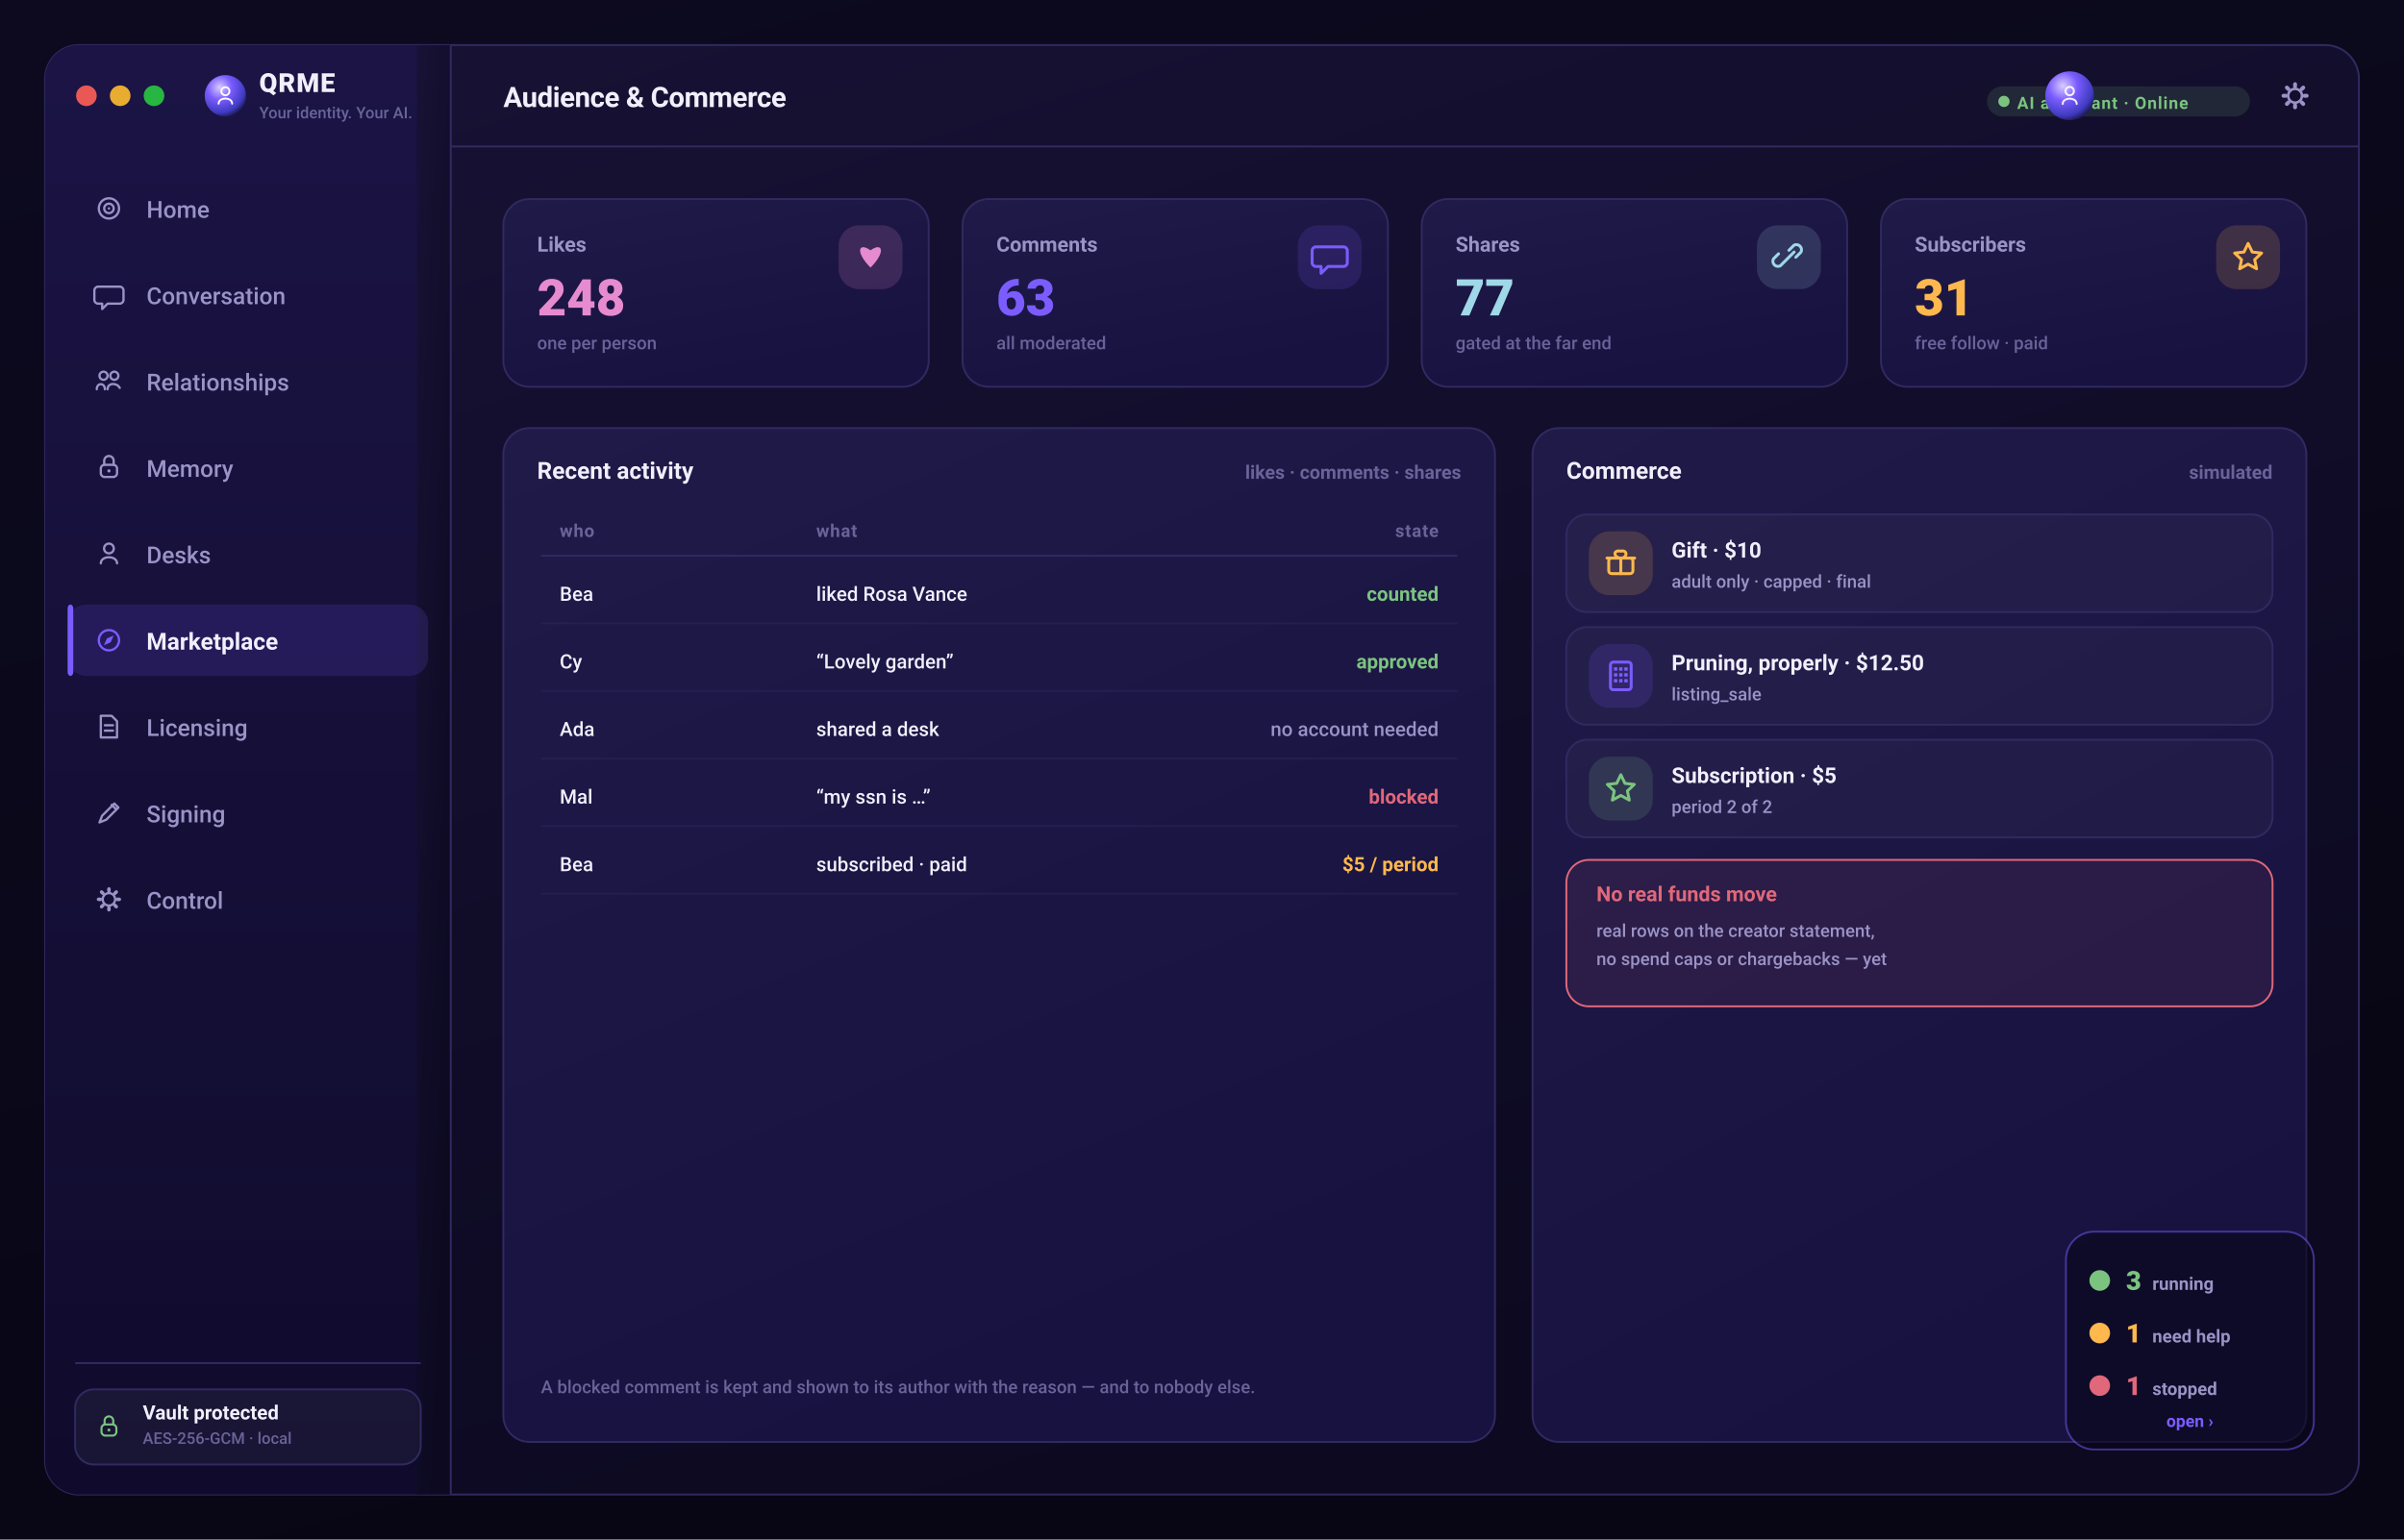
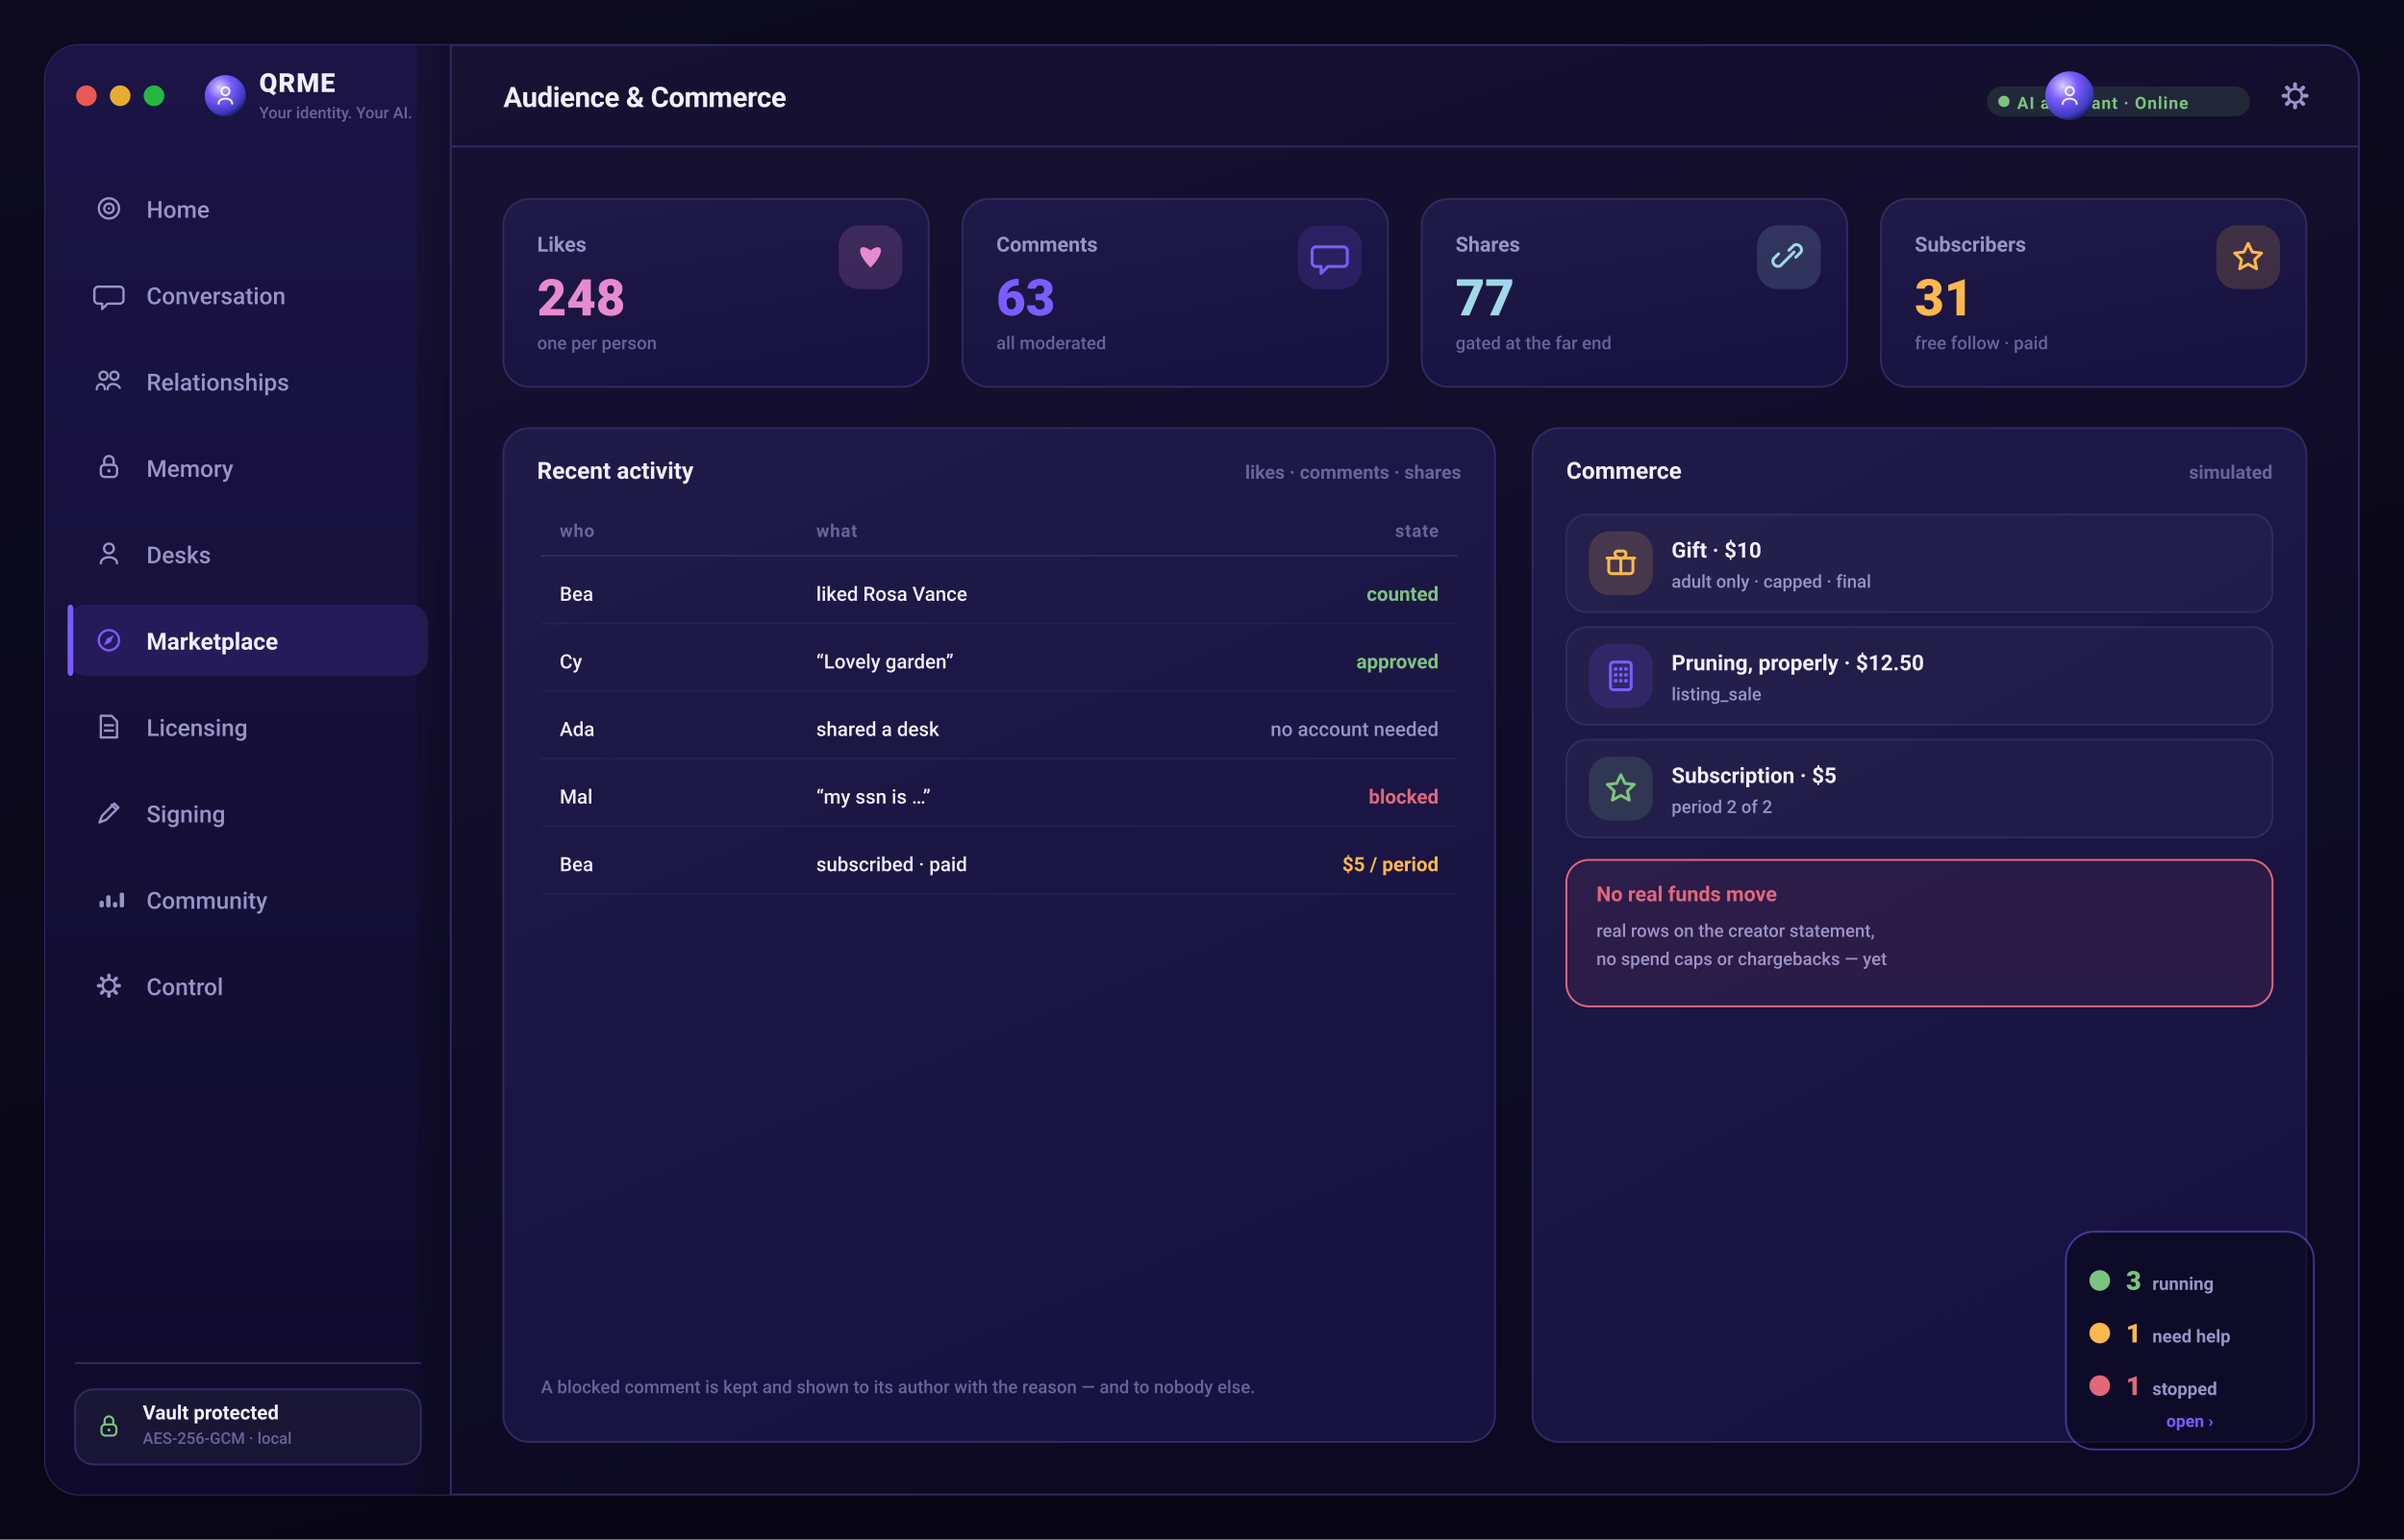
<svg xmlns="http://www.w3.org/2000/svg" width="1280" height="820" viewBox="0 0 1280 820" role="img" aria-label="QRME — Audience &amp; Commerce">
  <defs>
    <linearGradient id="gPage" x1="0" y1="0" x2="0.4" y2="1">
      <stop offset="0" stop-color="#0d0a20" />
      <stop offset="1" stop-color="#080614" />
    </linearGradient>
    <linearGradient id="gScr" x1="0" y1="0" x2="0.5" y2="1">
      <stop offset="0" stop-color="#181235" />
      <stop offset="1" stop-color="#0c0920" />
    </linearGradient>
    <linearGradient id="gSide" x1="0" y1="0" x2="0" y2="1">
      <stop offset="0" stop-color="#1b1445" />
      <stop offset="1" stop-color="#100b2c" />
    </linearGradient>
    <linearGradient id="gCard" x1="0" y1="0" x2="0.4" y2="1">
      <stop offset="0" stop-color="#201a48" />
      <stop offset="1" stop-color="#181240" />
    </linearGradient>
    <linearGradient id="gBrand" x1="0" y1="0" x2="1" y2="0">
      <stop offset="0" stop-color="#7b5cff" />
      <stop offset="1" stop-color="#9d7bff" />
    </linearGradient>
    <linearGradient id="gAmber" x1="0" y1="0" x2="1" y2="0">
      <stop offset="0" stop-color="#ffb84d" />
      <stop offset="1" stop-color="#ffd27a" />
    </linearGradient>
    <radialGradient id="orb" cx="36%" cy="30%" r="78%">
      <stop offset="0" stop-color="#d9ccff" />
      <stop offset="38%" stop-color="#7b5cff" />
      <stop offset="78%" stop-color="#3f3bc0" />
      <stop offset="100%" stop-color="#140f34" />
    </radialGradient>
  </defs>
  <rect x="0.0" y="0.0" width="1280.0" height="820.0" rx="0" fill="url(#gPage)" />
  <rect x="24" y="24" width="1232" height="772" rx="18" fill="url(#gScr)" stroke="#302a60" stroke-width="1" />
  <rect x="24.0" y="24.0" width="216.0" height="772.0" rx="18" fill="url(#gSide)" />
  <rect x="222.0" y="24.0" width="18.0" height="772.0" rx="0" fill="url(#gScr)" />
  <line x1="240" y1="24" x2="240" y2="796" stroke="#302a60" stroke-width="1" />
  <line x1="240" y1="78" x2="1256" y2="78" stroke="#302a60" stroke-width="1" />
  <circle cx="46" cy="51" r="5.5" fill="#ff5f57" opacity="0.9" />
  <circle cx="64" cy="51" r="5.5" fill="#febc2e" opacity="0.9" />
  <circle cx="82" cy="51" r="5.5" fill="#28c840" opacity="0.9" />
  <circle cx="120" cy="51" r="11" fill="url(#orb)" />
  <circle cx="120" cy="48.6" r="2.16" fill="none" stroke="rgba(255,255,255,0.95)" stroke-width="1.02" stroke-linecap="round" stroke-linejoin="round" />
  <path d="M116.4 55.2 c0 -3.6 7.2 -3.6 7.2 0" fill="none" stroke="rgba(255,255,255,0.95)" stroke-width="1.02" stroke-linecap="round" stroke-linejoin="round" />
  <text x="138.0" y="49.0" font-family="-apple-system,BlinkMacSystemFont,'SF Pro Display','SF Pro Text','Segoe UI',Roboto,system-ui,sans-serif" font-size="14" font-weight="800" fill="#f2effc" text-anchor="start" letter-spacing="0.5">QRME</text>
  <text x="138.0" y="63.0" font-family="-apple-system,BlinkMacSystemFont,'SF Pro Display','SF Pro Text','Segoe UI',Roboto,system-ui,sans-serif" font-size="8.5" font-weight="500" fill="#6a6399" text-anchor="start">Your identity. Your AI.</text>
  <text x="268.0" y="57.0" font-family="-apple-system,BlinkMacSystemFont,'SF Pro Display','SF Pro Text','Segoe UI',Roboto,system-ui,sans-serif" font-size="15" font-weight="700" fill="#f2effc" text-anchor="start" letter-spacing="-0.2">Audience &amp; Commerce</text>
  <rect x="1220.96" y="43.8" width="2.08" height="3.2" rx="1" transform="rotate(0 1222 51)" fill="#9a93c6" />
  <rect x="1220.96" y="43.8" width="2.08" height="3.2" rx="1" transform="rotate(45 1222 51)" fill="#9a93c6" />
  <rect x="1220.96" y="43.8" width="2.08" height="3.2" rx="1" transform="rotate(90 1222 51)" fill="#9a93c6" />
  <rect x="1220.96" y="43.8" width="2.08" height="3.2" rx="1" transform="rotate(135 1222 51)" fill="#9a93c6" />
  <rect x="1220.96" y="43.8" width="2.08" height="3.2" rx="1" transform="rotate(180 1222 51)" fill="#9a93c6" />
  <rect x="1220.96" y="43.8" width="2.08" height="3.2" rx="1" transform="rotate(225 1222 51)" fill="#9a93c6" />
  <rect x="1220.96" y="43.8" width="2.08" height="3.2" rx="1" transform="rotate(270 1222 51)" fill="#9a93c6" />
  <rect x="1220.96" y="43.8" width="2.08" height="3.2" rx="1" transform="rotate(315 1222 51)" fill="#9a93c6" />
  <circle cx="1222" cy="51" r="3.68" fill="none" stroke="#9a93c6" stroke-width="1.36" stroke-linecap="round" stroke-linejoin="round" />
  <rect x="1058.0" y="46.0" width="140.0" height="16.0" rx="8" fill="rgba(123,196,127,0.14)" />
  <circle cx="1067.0" cy="54" r="3" fill="#7bc47f" />
  <text x="1074.0" y="58.0" font-family="-apple-system,BlinkMacSystemFont,'SF Pro Display','SF Pro Text','Segoe UI',Roboto,system-ui,sans-serif" font-size="9" font-weight="700" fill="#7bc47f" text-anchor="start" letter-spacing="0.5">AI assistant · Online</text>
  <circle cx="1102" cy="51" r="13" fill="url(#orb)" />
  <circle cx="1102" cy="48.52" r="2.232" fill="none" stroke="rgba(255,255,255,0.9)" stroke-width="1.05" stroke-linecap="round" stroke-linejoin="round" />
  <path d="M1098.28 55.34 c0 -3.72 7.44 -3.72 7.44 0" fill="none" stroke="rgba(255,255,255,0.9)" stroke-width="1.05" stroke-linecap="round" stroke-linejoin="round" />
  <circle cx="58" cy="111" r="5.4" fill="none" stroke="#9a93c6" stroke-width="1.22" stroke-linecap="round" stroke-linejoin="round" />
  <circle cx="58" cy="111" r="2.52" fill="none" stroke="#9a93c6" stroke-width="1.22" stroke-linecap="round" stroke-linejoin="round" />
  <circle cx="58" cy="111" r="0.648" fill="#9a93c6" />
  <text x="78.0" y="116.0" font-family="-apple-system,BlinkMacSystemFont,'SF Pro Display','SF Pro Text','Segoe UI',Roboto,system-ui,sans-serif" font-size="12.5" font-weight="500" fill="#9a93c6" text-anchor="start">Home</text>
  <path d="M52.24 152.68 h11.52 a2 2 0 0 1 2 2 v5.04 a2 2 0 0 1 -2 2 h-6.48 l-2.88 2.88 v-2.88 h-2.16 a2 2 0 0 1 -2 -2 v-5.04 a2 2 0 0 1 2 -2 Z" fill="none" stroke="#9a93c6" stroke-width="1.22" stroke-linecap="round" stroke-linejoin="round" />
  <text x="78.0" y="162.0" font-family="-apple-system,BlinkMacSystemFont,'SF Pro Display','SF Pro Text','Segoe UI',Roboto,system-ui,sans-serif" font-size="12.5" font-weight="500" fill="#9a93c6" text-anchor="start">Conversation</text>
  <circle cx="55.12" cy="200.12" r="2.16" fill="none" stroke="#9a93c6" stroke-width="1.22" stroke-linecap="round" stroke-linejoin="round" />
  <circle cx="60.88" cy="200.12" r="2.16" fill="none" stroke="#9a93c6" stroke-width="1.22" stroke-linecap="round" stroke-linejoin="round" />
  <path d="M51.52 207.32 c0 -3.6 4.32 -3.6 4.32 0 M57.28 207.32 c0 -3.6 5.04 -3.6 6.48 -0.72" fill="none" stroke="#9a93c6" stroke-width="1.22" stroke-linecap="round" stroke-linejoin="round" />
  <text x="78.0" y="208.0" font-family="-apple-system,BlinkMacSystemFont,'SF Pro Display','SF Pro Text','Segoe UI',Roboto,system-ui,sans-serif" font-size="12.5" font-weight="500" fill="#9a93c6" text-anchor="start">Relationships</text>
  <rect x="53.68" y="247.56" width="8.64" height="6.48" rx="2" fill="none" stroke="#9a93c6" stroke-width="1.22" stroke-linecap="round" stroke-linejoin="round" />
  <path d="M55.48 247.56 v-2.16 a2.52 2.52 0 0 1 5.04 0 v2.16" fill="none" stroke="#9a93c6" stroke-width="1.22" stroke-linecap="round" stroke-linejoin="round" />
  <circle cx="58" cy="250.8" r="0.864" fill="#9a93c6" />
  <text x="78.0" y="254.0" font-family="-apple-system,BlinkMacSystemFont,'SF Pro Display','SF Pro Text','Segoe UI',Roboto,system-ui,sans-serif" font-size="12.5" font-weight="500" fill="#9a93c6" text-anchor="start">Memory</text>
  <circle cx="58" cy="292.12" r="2.592" fill="none" stroke="#9a93c6" stroke-width="1.22" stroke-linecap="round" stroke-linejoin="round" />
  <path d="M53.68 300.04 c0 -4.32 8.64 -4.32 8.64 0" fill="none" stroke="#9a93c6" stroke-width="1.22" stroke-linecap="round" stroke-linejoin="round" />
  <text x="78.0" y="300.0" font-family="-apple-system,BlinkMacSystemFont,'SF Pro Display','SF Pro Text','Segoe UI',Roboto,system-ui,sans-serif" font-size="12.5" font-weight="500" fill="#9a93c6" text-anchor="start">Desks</text>
  <rect x="36.0" y="322.0" width="192.0" height="38.0" rx="10" fill="rgba(123,92,255,0.16)" />
  <rect x="36.0" y="322.0" width="3.0" height="38.0" rx="2" fill="#7b5cff" />
  <circle cx="58" cy="341" r="5.4" fill="none" stroke="#7b5cff" stroke-width="1.22" stroke-linecap="round" stroke-linejoin="round" />
  <path d="M60.52 338.48 l-1.584 3.6 -3.6 1.584 1.584 -3.6 Z" fill="#7b5cff" />
  <text x="78.0" y="346.0" font-family="-apple-system,BlinkMacSystemFont,'SF Pro Display','SF Pro Text','Segoe UI',Roboto,system-ui,sans-serif" font-size="12.5" font-weight="650" fill="#f2effc" text-anchor="start">Marketplace</text>
  <path d="M53.68 381.24 h5.76 l2.88 2.88 v8.64 h-8.64 Z" fill="none" stroke="#9a93c6" stroke-width="1.22" stroke-linecap="round" stroke-linejoin="round" />
  <path d="M55.84 386.28 h4.32 M55.84 389.16 h4.32" fill="none" stroke="#9a93c6" stroke-width="1.22" stroke-linecap="round" stroke-linejoin="round" />
  <text x="78.0" y="392.0" font-family="-apple-system,BlinkMacSystemFont,'SF Pro Display','SF Pro Text','Segoe UI',Roboto,system-ui,sans-serif" font-size="12.5" font-weight="500" fill="#9a93c6" text-anchor="start">Licensing</text>
  <path d="M52.96 438.04 l1.44 -3.6 6.48 -6.48 2.16 2.16 -6.48 6.48 -3.6 1.44 Z" fill="none" stroke="#9a93c6" stroke-width="1.22" stroke-linecap="round" stroke-linejoin="round" />
  <path d="M59.44 428.68 l2.16 2.16" fill="none" stroke="#9a93c6" stroke-width="1.22" stroke-linecap="round" stroke-linejoin="round" />
  <text x="78.0" y="438.0" font-family="-apple-system,BlinkMacSystemFont,'SF Pro Display','SF Pro Text','Segoe UI',Roboto,system-ui,sans-serif" font-size="12.5" font-weight="500" fill="#9a93c6" text-anchor="start">Signing</text>
-   <rect x="57.064" y="472.52" width="1.872" height="2.88" rx="1" transform="rotate(0 58 479)" fill="#9a93c6" />
-   <rect x="57.064" y="472.52" width="1.872" height="2.88" rx="1" transform="rotate(45 58 479)" fill="#9a93c6" />
-   <rect x="57.064" y="472.52" width="1.872" height="2.88" rx="1" transform="rotate(90 58 479)" fill="#9a93c6" />
-   <rect x="57.064" y="472.52" width="1.872" height="2.88" rx="1" transform="rotate(135 58 479)" fill="#9a93c6" />
-   <rect x="57.064" y="472.52" width="1.872" height="2.88" rx="1" transform="rotate(180 58 479)" fill="#9a93c6" />
-   <rect x="57.064" y="472.52" width="1.872" height="2.88" rx="1" transform="rotate(225 58 479)" fill="#9a93c6" />
-   <rect x="57.064" y="472.52" width="1.872" height="2.88" rx="1" transform="rotate(270 58 479)" fill="#9a93c6" />
-   <rect x="57.064" y="472.52" width="1.872" height="2.88" rx="1" transform="rotate(315 58 479)" fill="#9a93c6" />
-   <circle cx="58" cy="479" r="3.312" fill="none" stroke="#9a93c6" stroke-width="1.22" stroke-linecap="round" stroke-linejoin="round" />
-   <text x="78.0" y="484.0" font-family="-apple-system,BlinkMacSystemFont,'SF Pro Display','SF Pro Text','Segoe UI',Roboto,system-ui,sans-serif" font-size="12.5" font-weight="500" fill="#9a93c6" text-anchor="start">Control</text>
+   <rect x="52.96" y="479.72" width="2.304" height="3.6" rx="1" fill="#9a93c6" />
+   <rect x="56.56" y="476.84" width="2.304" height="6.48" rx="1" fill="#9a93c6" />
+   <rect x="60.16" y="480.44" width="2.304" height="2.88" rx="1" fill="#9a93c6" />
+   <rect x="63.76" y="475.4" width="2.304" height="7.92" rx="1" fill="#9a93c6" />
+   <text x="78.0" y="484.0" font-family="-apple-system,BlinkMacSystemFont,'SF Pro Display','SF Pro Text','Segoe UI',Roboto,system-ui,sans-serif" font-size="12.5" font-weight="500" fill="#9a93c6" text-anchor="start">Community</text>
+   <rect x="57.064" y="518.52" width="1.872" height="2.88" rx="1" transform="rotate(0 58 525)" fill="#9a93c6" />
+   <rect x="57.064" y="518.52" width="1.872" height="2.88" rx="1" transform="rotate(45 58 525)" fill="#9a93c6" />
+   <rect x="57.064" y="518.52" width="1.872" height="2.88" rx="1" transform="rotate(90 58 525)" fill="#9a93c6" />
+   <rect x="57.064" y="518.52" width="1.872" height="2.88" rx="1" transform="rotate(135 58 525)" fill="#9a93c6" />
+   <rect x="57.064" y="518.52" width="1.872" height="2.88" rx="1" transform="rotate(180 58 525)" fill="#9a93c6" />
+   <rect x="57.064" y="518.52" width="1.872" height="2.88" rx="1" transform="rotate(225 58 525)" fill="#9a93c6" />
+   <rect x="57.064" y="518.52" width="1.872" height="2.88" rx="1" transform="rotate(270 58 525)" fill="#9a93c6" />
+   <rect x="57.064" y="518.52" width="1.872" height="2.88" rx="1" transform="rotate(315 58 525)" fill="#9a93c6" />
+   <circle cx="58" cy="525" r="3.312" fill="none" stroke="#9a93c6" stroke-width="1.22" stroke-linecap="round" stroke-linejoin="round" />
+   <text x="78.0" y="530.0" font-family="-apple-system,BlinkMacSystemFont,'SF Pro Display','SF Pro Text','Segoe UI',Roboto,system-ui,sans-serif" font-size="12.5" font-weight="500" fill="#9a93c6" text-anchor="start">Control</text>
  <line x1="40" y1="726" x2="224" y2="726" stroke="#302a60" stroke-width="1" />
  <rect x="40.0" y="740.0" width="184.0" height="40.0" rx="10" fill="rgba(255,255,255,0.04)" stroke="#302a60" stroke-width="1" />
  <rect x="54.04" y="758.68" width="7.92" height="5.94" rx="2" fill="none" stroke="#7bc47f" stroke-width="1.12" stroke-linecap="round" stroke-linejoin="round" />
  <path d="M55.69 758.68 v-1.98 a2.31 2.31 0 0 1 4.62 0 v1.98" fill="none" stroke="#7bc47f" stroke-width="1.12" stroke-linecap="round" stroke-linejoin="round" />
  <circle cx="58" cy="761.65" r="0.792" fill="#7bc47f" />
  <text x="76.0" y="756.0" font-family="-apple-system,BlinkMacSystemFont,'SF Pro Display','SF Pro Text','Segoe UI',Roboto,system-ui,sans-serif" font-size="10.5" font-weight="650" fill="#f2effc" text-anchor="start">Vault protected</text>
  <text x="76.0" y="769.0" font-family="-apple-system,BlinkMacSystemFont,'SF Pro Display','SF Pro Text','Segoe UI',Roboto,system-ui,sans-serif" font-size="8.5" font-weight="500" fill="#6a6399" text-anchor="start">AES-256-GCM · local</text>
  <rect x="268.0" y="106.0" width="226.5" height="100.0" rx="14" fill="url(#gCard)" stroke="#302a60" stroke-width="1" />
  <text x="286.0" y="134.0" font-family="-apple-system,BlinkMacSystemFont,'SF Pro Display','SF Pro Text','Segoe UI',Roboto,system-ui,sans-serif" font-size="11" font-weight="600" fill="#9a93c6" text-anchor="start">Likes</text>
  <text x="286.0" y="168.0" font-family="-apple-system,BlinkMacSystemFont,'SF Pro Display','SF Pro Text','Segoe UI',Roboto,system-ui,sans-serif" font-size="27" font-weight="800" fill="#e78bd0" text-anchor="start">248</text>
  <text x="286.0" y="186.0" font-family="-apple-system,BlinkMacSystemFont,'SF Pro Display','SF Pro Text','Segoe UI',Roboto,system-ui,sans-serif" font-size="9.5" font-weight="500" fill="#6a6399" text-anchor="start">one per person</text>
  <rect x="446.5" y="120.0" width="34.0" height="34.0" rx="11" fill="rgba(231,139,208,0.16)" />
  <path d="M463.5 142.52 C455.22 134.24,457.06 128.72,463.5 133.32 C469.94 128.72,471.78 134.24,463.5 142.52 Z" fill="#e78bd0" />
  <rect x="512.5" y="106.0" width="226.5" height="100.0" rx="14" fill="url(#gCard)" stroke="#302a60" stroke-width="1" />
  <text x="530.5" y="134.0" font-family="-apple-system,BlinkMacSystemFont,'SF Pro Display','SF Pro Text','Segoe UI',Roboto,system-ui,sans-serif" font-size="11" font-weight="600" fill="#9a93c6" text-anchor="start">Comments</text>
  <text x="530.5" y="168.0" font-family="-apple-system,BlinkMacSystemFont,'SF Pro Display','SF Pro Text','Segoe UI',Roboto,system-ui,sans-serif" font-size="27" font-weight="800" fill="#7b5cff" text-anchor="start">63</text>
  <text x="530.5" y="186.0" font-family="-apple-system,BlinkMacSystemFont,'SF Pro Display','SF Pro Text','Segoe UI',Roboto,system-ui,sans-serif" font-size="9.5" font-weight="500" fill="#6a6399" text-anchor="start">all moderated</text>
  <rect x="691.0" y="120.0" width="34.0" height="34.0" rx="11" fill="rgba(123,92,255,0.16)" />
  <path d="M700.64 131.48 h14.72 a2 2 0 0 1 2 2 v6.44 a2 2 0 0 1 -2 2 h-8.28 l-3.68 3.68 v-3.68 h-2.76 a2 2 0 0 1 -2 -2 v-6.44 a2 2 0 0 1 2 -2 Z" fill="none" stroke="#7b5cff" stroke-width="1.56" stroke-linecap="round" stroke-linejoin="round" />
  <rect x="757.0" y="106.0" width="226.5" height="100.0" rx="14" fill="url(#gCard)" stroke="#302a60" stroke-width="1" />
  <text x="775.0" y="134.0" font-family="-apple-system,BlinkMacSystemFont,'SF Pro Display','SF Pro Text','Segoe UI',Roboto,system-ui,sans-serif" font-size="11" font-weight="600" fill="#9a93c6" text-anchor="start">Shares</text>
  <text x="775.0" y="168.0" font-family="-apple-system,BlinkMacSystemFont,'SF Pro Display','SF Pro Text','Segoe UI',Roboto,system-ui,sans-serif" font-size="27" font-weight="800" fill="#9fd8e8" text-anchor="start">77</text>
  <text x="775.0" y="186.0" font-family="-apple-system,BlinkMacSystemFont,'SF Pro Display','SF Pro Text','Segoe UI',Roboto,system-ui,sans-serif" font-size="9.5" font-weight="500" fill="#6a6399" text-anchor="start">gated at the far end</text>
  <rect x="935.5" y="120.0" width="34.0" height="34.0" rx="11" fill="rgba(159,216,232,0.16)" />
  <path d="M950.66 138.84 l-2.76 2.76 a2.76 2.76 0 0 1 -3.68 -3.68 l2.76 -2.76 m5.52 -1.84 l2.76 -2.76 a2.76 2.76 0 0 1 3.68 3.68 l-2.76 2.76 M949.74 139.76 l5.52 -5.52" fill="none" stroke="#9fd8e8" stroke-width="1.56" stroke-linecap="round" stroke-linejoin="round" />
  <rect x="1001.5" y="106.0" width="226.5" height="100.0" rx="14" fill="url(#gCard)" stroke="#302a60" stroke-width="1" />
  <text x="1019.5" y="134.0" font-family="-apple-system,BlinkMacSystemFont,'SF Pro Display','SF Pro Text','Segoe UI',Roboto,system-ui,sans-serif" font-size="11" font-weight="600" fill="#9a93c6" text-anchor="start">Subscribers</text>
  <text x="1019.5" y="168.0" font-family="-apple-system,BlinkMacSystemFont,'SF Pro Display','SF Pro Text','Segoe UI',Roboto,system-ui,sans-serif" font-size="27" font-weight="800" fill="#ffb84d" text-anchor="start">31</text>
  <text x="1019.5" y="186.0" font-family="-apple-system,BlinkMacSystemFont,'SF Pro Display','SF Pro Text','Segoe UI',Roboto,system-ui,sans-serif" font-size="9.5" font-weight="500" fill="#6a6399" text-anchor="start">free follow · paid</text>
  <rect x="1180.0" y="120.0" width="34.0" height="34.0" rx="11" fill="rgba(255,184,77,0.16)" />
  <path d="M1197.0 129.64 l2.208 4.6 4.968 0.552 -3.68 3.496 1.012 4.876 -4.508 -2.484 -4.508 2.484 1.012 -4.876 -3.68 -3.496 4.968 -0.552 Z" fill="none" stroke="#ffb84d" stroke-width="1.56" stroke-linecap="round" stroke-linejoin="round" />
  <rect x="268.0" y="228.0" width="528.0" height="540.0" rx="14" fill="url(#gCard)" stroke="#302a60" stroke-width="1" />
  <text x="286.0" y="255.0" font-family="-apple-system,BlinkMacSystemFont,'SF Pro Display','SF Pro Text','Segoe UI',Roboto,system-ui,sans-serif" font-size="12.5" font-weight="700" fill="#f2effc" text-anchor="start">Recent activity</text>
  <text x="778.0" y="255.0" font-family="-apple-system,BlinkMacSystemFont,'SF Pro Display','SF Pro Text','Segoe UI',Roboto,system-ui,sans-serif" font-size="10" font-weight="600" fill="#6a6399" text-anchor="end">likes · comments · shares</text>
  <text x="298.0" y="286.0" font-family="-apple-system,BlinkMacSystemFont,'SF Pro Display','SF Pro Text','Segoe UI',Roboto,system-ui,sans-serif" font-size="9.5" font-weight="700" fill="#6a6399" text-anchor="start" letter-spacing="0.4">who</text>
  <text x="434.6" y="286.0" font-family="-apple-system,BlinkMacSystemFont,'SF Pro Display','SF Pro Text','Segoe UI',Roboto,system-ui,sans-serif" font-size="9.5" font-weight="700" fill="#6a6399" text-anchor="start" letter-spacing="0.4">what</text>
  <text x="766.0" y="286.0" font-family="-apple-system,BlinkMacSystemFont,'SF Pro Display','SF Pro Text','Segoe UI',Roboto,system-ui,sans-serif" font-size="9.5" font-weight="700" fill="#6a6399" text-anchor="end" letter-spacing="0.4">state</text>
  <line x1="288" y1="296" x2="776.0" y2="296" stroke="#302a60" stroke-width="1" />
  <text x="298.0" y="320.0" font-family="-apple-system,BlinkMacSystemFont,'SF Pro Display','SF Pro Text','Segoe UI',Roboto,system-ui,sans-serif" font-size="10.5" font-weight="500" fill="#f2effc" text-anchor="start">Bea</text>
  <text x="434.6" y="320.0" font-family="-apple-system,BlinkMacSystemFont,'SF Pro Display','SF Pro Text','Segoe UI',Roboto,system-ui,sans-serif" font-size="10.5" font-weight="500" fill="#f2effc" text-anchor="start">liked Rosa Vance</text>
  <text x="766.0" y="320.0" font-family="-apple-system,BlinkMacSystemFont,'SF Pro Display','SF Pro Text','Segoe UI',Roboto,system-ui,sans-serif" font-size="10.5" font-weight="600" fill="#7bc47f" text-anchor="end">counted</text>
  <line x1="288" y1="332" x2="776.0" y2="332" stroke="rgba(48,42,96,0.45)" stroke-width="1" />
  <text x="298.0" y="356.0" font-family="-apple-system,BlinkMacSystemFont,'SF Pro Display','SF Pro Text','Segoe UI',Roboto,system-ui,sans-serif" font-size="10.5" font-weight="500" fill="#f2effc" text-anchor="start">Cy</text>
  <text x="434.6" y="356.0" font-family="-apple-system,BlinkMacSystemFont,'SF Pro Display','SF Pro Text','Segoe UI',Roboto,system-ui,sans-serif" font-size="10.5" font-weight="500" fill="#f2effc" text-anchor="start">“Lovely garden”</text>
  <text x="766.0" y="356.0" font-family="-apple-system,BlinkMacSystemFont,'SF Pro Display','SF Pro Text','Segoe UI',Roboto,system-ui,sans-serif" font-size="10.5" font-weight="600" fill="#7bc47f" text-anchor="end">approved</text>
  <line x1="288" y1="368" x2="776.0" y2="368" stroke="rgba(48,42,96,0.45)" stroke-width="1" />
  <text x="298.0" y="392.0" font-family="-apple-system,BlinkMacSystemFont,'SF Pro Display','SF Pro Text','Segoe UI',Roboto,system-ui,sans-serif" font-size="10.5" font-weight="500" fill="#f2effc" text-anchor="start">Ada</text>
  <text x="434.6" y="392.0" font-family="-apple-system,BlinkMacSystemFont,'SF Pro Display','SF Pro Text','Segoe UI',Roboto,system-ui,sans-serif" font-size="10.5" font-weight="500" fill="#f2effc" text-anchor="start">shared a desk</text>
  <text x="766.0" y="392.0" font-family="-apple-system,BlinkMacSystemFont,'SF Pro Display','SF Pro Text','Segoe UI',Roboto,system-ui,sans-serif" font-size="10.5" font-weight="500" fill="#9a93c6" text-anchor="end">no account needed</text>
  <line x1="288" y1="404" x2="776.0" y2="404" stroke="rgba(48,42,96,0.45)" stroke-width="1" />
  <text x="298.0" y="428.0" font-family="-apple-system,BlinkMacSystemFont,'SF Pro Display','SF Pro Text','Segoe UI',Roboto,system-ui,sans-serif" font-size="10.5" font-weight="500" fill="#f2effc" text-anchor="start">Mal</text>
  <text x="434.6" y="428.0" font-family="-apple-system,BlinkMacSystemFont,'SF Pro Display','SF Pro Text','Segoe UI',Roboto,system-ui,sans-serif" font-size="10.5" font-weight="500" fill="#f2effc" text-anchor="start">“my ssn is …”</text>
  <text x="766.0" y="428.0" font-family="-apple-system,BlinkMacSystemFont,'SF Pro Display','SF Pro Text','Segoe UI',Roboto,system-ui,sans-serif" font-size="10.5" font-weight="700" fill="#e0687a" text-anchor="end">blocked</text>
  <line x1="288" y1="440" x2="776.0" y2="440" stroke="rgba(48,42,96,0.45)" stroke-width="1" />
  <text x="298.0" y="464.0" font-family="-apple-system,BlinkMacSystemFont,'SF Pro Display','SF Pro Text','Segoe UI',Roboto,system-ui,sans-serif" font-size="10.5" font-weight="500" fill="#f2effc" text-anchor="start">Bea</text>
  <text x="434.6" y="464.0" font-family="-apple-system,BlinkMacSystemFont,'SF Pro Display','SF Pro Text','Segoe UI',Roboto,system-ui,sans-serif" font-size="10.5" font-weight="500" fill="#f2effc" text-anchor="start">subscribed · paid</text>
  <text x="766.0" y="464.0" font-family="-apple-system,BlinkMacSystemFont,'SF Pro Display','SF Pro Text','Segoe UI',Roboto,system-ui,sans-serif" font-size="10.5" font-weight="700" fill="#ffb84d" text-anchor="end">$5 / period</text>
  <line x1="288" y1="476" x2="776.0" y2="476" stroke="rgba(48,42,96,0.45)" stroke-width="1" />
  <text x="288.0" y="742.0" font-family="-apple-system,BlinkMacSystemFont,'SF Pro Display','SF Pro Text','Segoe UI',Roboto,system-ui,sans-serif" font-size="9.5" font-weight="500" fill="#6a6399" text-anchor="start">A blocked comment is kept and shown to its author with the reason — and to nobody else.</text>
  <rect x="816.0" y="228.0" width="412.0" height="540.0" rx="14" fill="url(#gCard)" stroke="#302a60" stroke-width="1" />
  <text x="834.0" y="255.0" font-family="-apple-system,BlinkMacSystemFont,'SF Pro Display','SF Pro Text','Segoe UI',Roboto,system-ui,sans-serif" font-size="12.5" font-weight="700" fill="#f2effc" text-anchor="start">Commerce</text>
  <text x="1210.0" y="255.0" font-family="-apple-system,BlinkMacSystemFont,'SF Pro Display','SF Pro Text','Segoe UI',Roboto,system-ui,sans-serif" font-size="10" font-weight="600" fill="#6a6399" text-anchor="end">simulated</text>
  <rect x="834.0" y="274.0" width="376.0" height="52.0" rx="11" fill="rgba(255,255,255,0.03)" stroke="#302a60" stroke-width="1" />
  <rect x="846.0" y="283.0" width="34.0" height="34.0" rx="11" fill="rgba(255,184,77,0.16)" />
  <rect x="856.56" y="297.24" width="12.88" height="8.28" rx="1.5" fill="none" stroke="#ffb84d" stroke-width="1.56" stroke-linecap="round" stroke-linejoin="round" />
  <path d="M855.64 297.24 h14.72 M863.0 297.24 v8.28 M863.0 297.24 c-3.68 0 -4.6 -4.6 0 -3.68 c3.68 -0.92 3.68 3.68 0 3.68" fill="none" stroke="#ffb84d" stroke-width="1.56" stroke-linecap="round" stroke-linejoin="round" />
  <text x="890.0" y="297.0" font-family="-apple-system,BlinkMacSystemFont,'SF Pro Display','SF Pro Text','Segoe UI',Roboto,system-ui,sans-serif" font-size="11.5" font-weight="650" fill="#f2effc" text-anchor="start">Gift · $10</text>
  <text x="890.0" y="313.0" font-family="-apple-system,BlinkMacSystemFont,'SF Pro Display','SF Pro Text','Segoe UI',Roboto,system-ui,sans-serif" font-size="9.5" font-weight="500" fill="#9a93c6" text-anchor="start">adult only · capped · final</text>
  <rect x="834.0" y="334.0" width="376.0" height="52.0" rx="11" fill="rgba(255,255,255,0.03)" stroke="#302a60" stroke-width="1" />
  <rect x="846.0" y="343.0" width="34.0" height="34.0" rx="11" fill="rgba(123,92,255,0.16)" />
  <rect x="857.48" y="352.64" width="11.04" height="14.72" rx="1.5" fill="none" stroke="#7b5cff" stroke-width="1.56" stroke-linecap="round" stroke-linejoin="round" />
  <rect x="859.32" y="355.4" width="1.84" height="1.84" rx="0.4" fill="#7b5cff" />
  <rect x="862.08" y="355.4" width="1.84" height="1.84" rx="0.4" fill="#7b5cff" />
  <rect x="864.84" y="355.4" width="1.84" height="1.84" rx="0.4" fill="#7b5cff" />
  <rect x="859.32" y="358.528" width="1.84" height="1.84" rx="0.4" fill="#7b5cff" />
  <rect x="862.08" y="358.528" width="1.84" height="1.84" rx="0.4" fill="#7b5cff" />
  <rect x="864.84" y="358.528" width="1.84" height="1.84" rx="0.4" fill="#7b5cff" />
  <rect x="859.32" y="361.656" width="1.84" height="1.84" rx="0.4" fill="#7b5cff" />
  <rect x="862.08" y="361.656" width="1.84" height="1.84" rx="0.4" fill="#7b5cff" />
  <rect x="864.84" y="361.656" width="1.84" height="1.84" rx="0.4" fill="#7b5cff" />
  <text x="890.0" y="357.0" font-family="-apple-system,BlinkMacSystemFont,'SF Pro Display','SF Pro Text','Segoe UI',Roboto,system-ui,sans-serif" font-size="11.5" font-weight="650" fill="#f2effc" text-anchor="start">Pruning, properly · $12.50</text>
  <text x="890.0" y="373.0" font-family="-apple-system,BlinkMacSystemFont,'SF Pro Display','SF Pro Text','Segoe UI',Roboto,system-ui,sans-serif" font-size="9.5" font-weight="500" fill="#9a93c6" text-anchor="start">listing_sale</text>
  <rect x="834.0" y="394.0" width="376.0" height="52.0" rx="11" fill="rgba(255,255,255,0.03)" stroke="#302a60" stroke-width="1" />
  <rect x="846.0" y="403.0" width="34.0" height="34.0" rx="11" fill="rgba(123,196,127,0.16)" />
  <path d="M863.0 412.64 l2.208 4.6 4.968 0.552 -3.68 3.496 1.012 4.876 -4.508 -2.484 -4.508 2.484 1.012 -4.876 -3.68 -3.496 4.968 -0.552 Z" fill="none" stroke="#7bc47f" stroke-width="1.56" stroke-linecap="round" stroke-linejoin="round" />
  <text x="890.0" y="417.0" font-family="-apple-system,BlinkMacSystemFont,'SF Pro Display','SF Pro Text','Segoe UI',Roboto,system-ui,sans-serif" font-size="11.5" font-weight="650" fill="#f2effc" text-anchor="start">Subscription · $5</text>
  <text x="890.0" y="433.0" font-family="-apple-system,BlinkMacSystemFont,'SF Pro Display','SF Pro Text','Segoe UI',Roboto,system-ui,sans-serif" font-size="9.5" font-weight="500" fill="#9a93c6" text-anchor="start">period 2 of 2</text>
  <rect x="834.0" y="458.0" width="376.0" height="78.0" rx="12" fill="rgba(224,104,122,0.08)" stroke="#e0687a" stroke-width="1" />
  <text x="850.0" y="480.0" font-family="-apple-system,BlinkMacSystemFont,'SF Pro Display','SF Pro Text','Segoe UI',Roboto,system-ui,sans-serif" font-size="11" font-weight="700" fill="#e0687a" text-anchor="start">No real funds move</text>
  <text x="850.0" y="499.0" font-family="-apple-system,BlinkMacSystemFont,'SF Pro Display','SF Pro Text','Segoe UI',Roboto,system-ui,sans-serif" font-size="9.5" font-weight="500" fill="#9a93c6" text-anchor="start">real rows on the creator statement,</text>
  <text x="850.0" y="514.0" font-family="-apple-system,BlinkMacSystemFont,'SF Pro Display','SF Pro Text','Segoe UI',Roboto,system-ui,sans-serif" font-size="9.5" font-weight="500" fill="#9a93c6" text-anchor="start">no spend caps or chargebacks — yet</text>
  <rect x="1100.0" y="656.0" width="132.0" height="116.0" rx="15" fill="rgba(9,7,26,0.62)" stroke="rgba(123,92,255,0.5)" stroke-width="1" />
  <circle cx="1118" cy="682" r="5.5" fill="#7bc47f" />
  <text x="1132.0" y="687.0" font-family="-apple-system,BlinkMacSystemFont,'SF Pro Display','SF Pro Text','Segoe UI',Roboto,system-ui,sans-serif" font-size="14" font-weight="800" fill="#7bc47f" text-anchor="start">3</text>
  <text x="1146.0" y="687.0" font-family="-apple-system,BlinkMacSystemFont,'SF Pro Display','SF Pro Text','Segoe UI',Roboto,system-ui,sans-serif" font-size="9.5" font-weight="600" fill="#9a93c6" text-anchor="start">running</text>
  <circle cx="1118" cy="710" r="5.5" fill="#ffb84d" />
  <text x="1132.0" y="715.0" font-family="-apple-system,BlinkMacSystemFont,'SF Pro Display','SF Pro Text','Segoe UI',Roboto,system-ui,sans-serif" font-size="14" font-weight="800" fill="#ffb84d" text-anchor="start">1</text>
  <text x="1146.0" y="715.0" font-family="-apple-system,BlinkMacSystemFont,'SF Pro Display','SF Pro Text','Segoe UI',Roboto,system-ui,sans-serif" font-size="9.5" font-weight="600" fill="#9a93c6" text-anchor="start">need help</text>
  <circle cx="1118" cy="738" r="5.5" fill="#e0687a" />
  <text x="1132.0" y="743.0" font-family="-apple-system,BlinkMacSystemFont,'SF Pro Display','SF Pro Text','Segoe UI',Roboto,system-ui,sans-serif" font-size="14" font-weight="800" fill="#e0687a" text-anchor="start">1</text>
  <text x="1146.0" y="743.0" font-family="-apple-system,BlinkMacSystemFont,'SF Pro Display','SF Pro Text','Segoe UI',Roboto,system-ui,sans-serif" font-size="9.5" font-weight="600" fill="#9a93c6" text-anchor="start">stopped</text>
  <text x="1166.0" y="760.0" font-family="-apple-system,BlinkMacSystemFont,'SF Pro Display','SF Pro Text','Segoe UI',Roboto,system-ui,sans-serif" font-size="9" font-weight="700" fill="#7b5cff" text-anchor="middle">open ›</text>
</svg>
